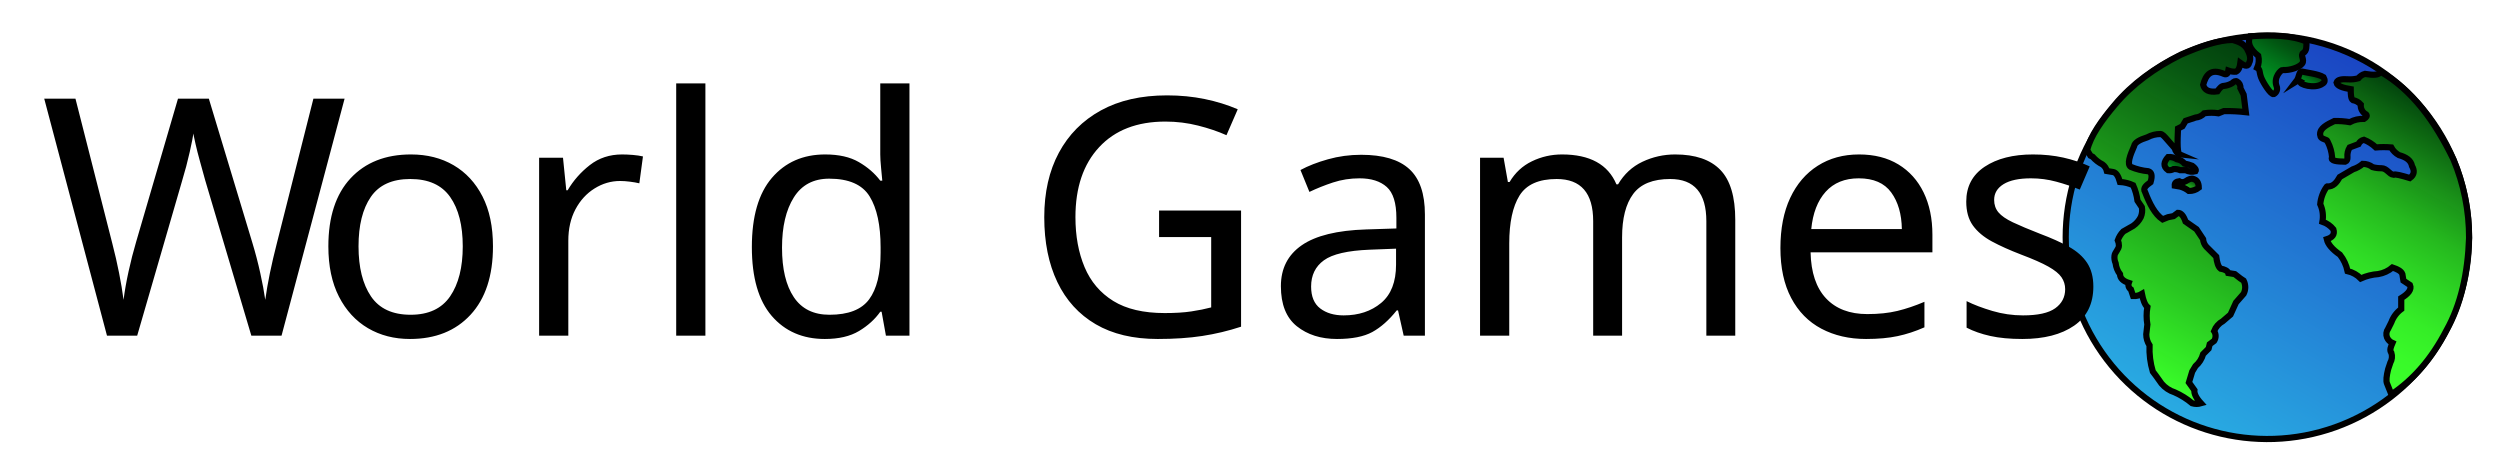
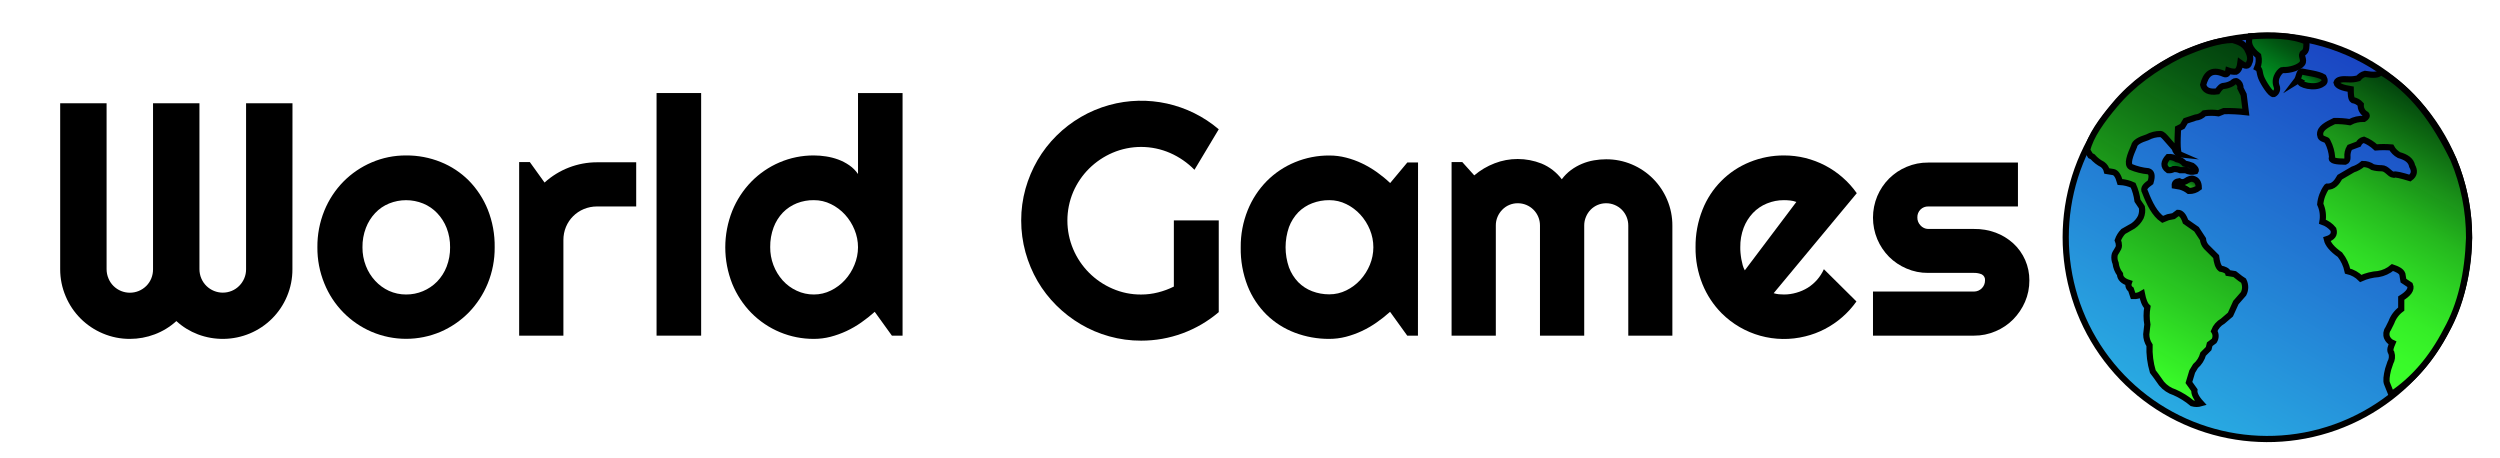
- <svg xmlns="http://www.w3.org/2000/svg" xmlns:xlink="http://www.w3.org/1999/xlink" id="Layer_1" data-name="Layer 1" width="808" height="148" viewBox="0 0 808 148">
+ <svg xmlns="http://www.w3.org/2000/svg" xmlns:xlink="http://www.w3.org/1999/xlink" id="Layer_1" data-name="Layer 1" viewBox="0 0 808 148">
  <defs>
-     <linearGradient id="linear-gradient" x1="700.12" y1="133.26" x2="765.38" y2="20.23" gradientUnits="userSpaceOnUse">
+     <style>.cls-1,.cls-2,.cls-3,.cls-4,.cls-5,.cls-6,.cls-7{stroke:#000;stroke-miterlimit:10;stroke-width:2px;}.cls-1{fill:url(#linear-gradient);}.cls-2{fill:url(#linear-gradient-2);}.cls-3{fill:url(#linear-gradient-3);}.cls-4{fill:url(#linear-gradient-4);}.cls-5{fill:url(#linear-gradient-5);}.cls-6{fill:url(#linear-gradient-6);}.cls-7{fill:url(#linear-gradient-7);}.cls-8{isolation:isolate;}</style>
+     <linearGradient id="linear-gradient" x1="700.16" y1="16.72" x2="765.42" y2="129.75" gradientTransform="matrix(1, 0, 0, -1, 0, 150)" gradientUnits="userSpaceOnUse">
      <stop offset="0" stop-color="#29abe2" />
      <stop offset="1" stop-color="#1a45c3" />
    </linearGradient>
-     <linearGradient id="linear-gradient-2" x1="729.22" y1="27.31" x2="739.29" y2="9.87" gradientUnits="userSpaceOnUse">
+     <linearGradient id="linear-gradient-2" x1="729.21" y1="122.7" x2="739.27" y2="140.12" gradientTransform="matrix(1, 0, 0, -1, 0, 150)" gradientUnits="userSpaceOnUse">
      <stop offset="0" stop-color="#00aa27" />
      <stop offset="0.19" stop-color="#009420" stop-opacity="0.99" />
      <stop offset="0.74" stop-color="#00570d" stop-opacity="0.97" />
      <stop offset="1" stop-color="#003f05" stop-opacity="0.96" />
    </linearGradient>
-     <linearGradient id="linear-gradient-3" x1="745.4" y1="28.25" x2="748.23" y2="23.36" xlink:href="#linear-gradient-2" />
-     <linearGradient id="linear-gradient-4" x1="678.82" y1="113.17" x2="733.15" y2="19.06" gradientUnits="userSpaceOnUse">
+     <linearGradient id="linear-gradient-3" x1="745.4" y1="121.75" x2="748.23" y2="126.64" xlink:href="#linear-gradient-2" />
+     <linearGradient id="linear-gradient-4" x1="678.8" y1="36.82" x2="733.14" y2="130.95" gradientTransform="matrix(1, 0, 0, -1, 0, 150)" gradientUnits="userSpaceOnUse">
      <stop offset="0" stop-color="#3aff2a" />
      <stop offset="0.04" stop-color="#37f528" />
      <stop offset="0.52" stop-color="#1a9415" stop-opacity="0.98" />
      <stop offset="0.84" stop-color="#07570a" stop-opacity="0.96" />
      <stop offset="1" stop-color="#003f05" stop-opacity="0.96" />
    </linearGradient>
-     <linearGradient id="linear-gradient-5" x1="703.15" y1="56.39" x2="705.71" y2="51.96" xlink:href="#linear-gradient-2" />
-     <linearGradient id="linear-gradient-6" x1="705.83" y1="61.66" x2="708.29" y2="57.39" xlink:href="#linear-gradient-4" />
-     <linearGradient id="linear-gradient-7" x1="746.64" y1="112.34" x2="790.93" y2="35.63" gradientUnits="userSpaceOnUse">
+     <linearGradient id="linear-gradient-5" x1="703.15" y1="93.61" x2="705.71" y2="98.04" xlink:href="#linear-gradient-2" />
+     <linearGradient id="linear-gradient-6" x1="705.84" y1="88.33" x2="708.3" y2="92.6" xlink:href="#linear-gradient-4" />
+     <linearGradient id="linear-gradient-7" x1="746.64" y1="37.68" x2="790.92" y2="114.38" gradientTransform="matrix(1, 0, 0, -1, 0, 150)" gradientUnits="userSpaceOnUse">
      <stop offset="0" stop-color="#3aff2a" />
      <stop offset="0.13" stop-color="#39fa29" />
      <stop offset="0.27" stop-color="#35ed27" />
      <stop offset="0.42" stop-color="#2ed722" stop-opacity="0.99" />
      <stop offset="0.58" stop-color="#25b81c" stop-opacity="0.99" />
      <stop offset="0.74" stop-color="#199015" stop-opacity="0.98" />
      <stop offset="0.9" stop-color="#0a610b" stop-opacity="0.97" />
      <stop offset="1" stop-color="#003f05" stop-opacity="0.96" />
    </linearGradient>
  </defs>
-   <path d="M798,76.75a65.18,65.18,0,1,1-52.63-64A65.24,65.24,0,0,1,798,76.75Z" stroke="#000" stroke-miterlimit="10" stroke-width="2" fill="url(#linear-gradient)" />
-   <path d="M734.87,30.42a2,2,0,0,0,.89-2.65c-1-2.86,1.57-5.26,1.94-5.13,2.51.15,5.48-.89,6.37-2.12s-.77-2.74.37-3.41,1-2.18,1-3.67c-4.86-2.13-11.34-2.17-18.2-1.71-.87,1.94-.3,4,2.64,6.31a6.24,6.24,0,0,1-.35,3.89c1,.53.6,1.28,1.27,3.11C731.42,26.64,733.93,30.69,734.87,30.42Z" stroke="#000" stroke-miterlimit="10" stroke-width="2" fill="url(#linear-gradient-2)" />
-   <path d="M742.12,26.35c1.19-1.53.75-3.53,2.12-3.18s5,.7,6.72,1.77c.46.86.58,1.62-.35,2.12-2.49,1.82-7.85.19-7.07-.71A1.35,1.35,0,0,0,742.12,26.35Z" stroke="#000" stroke-miterlimit="10" stroke-width="2" fill="url(#linear-gradient-3)" />
-   <path d="M721.61,12.91c1.75.53,3.49,1.08,4.6,2.83.95,1.7,1.43,3.29.7,4.6-.27,1.16-1.19,1.2-2.82,0-.16,1.24-.46,2.34-1.42,2.83a6.21,6.21,0,0,1-2.47-.35c-.15.89-.49,1.45-1.42,1.06-4.31-1.87-5.84.35-6.72,3.53.42,1.67,1.8,2.51,4.6,2.12.72-1.09,1.43-1.82,2.12-1.76a6.73,6.73,0,0,0,2.66-.89c.57-.57,1.11-.86,1.58-.53a2.13,2.13,0,0,1,1.07,2.12l1.06,2.13.7,5.65a55,55,0,0,0-7.07-.35l-1.77.71a15.05,15.05,0,0,0-4.59,0A4.43,4.43,0,0,1,709.59,38l-3.19,1.06-1.06,1.77-1.41.71c-.2,4.37-.31,8.41.7,8.49a3,3,0,0,1-1.76-2.13c-.72-.81-1.56-1.77-2.48-2.83s-1.48-1.69-2.12-1.76A9,9,0,0,0,694,44.39c-2.49.78-4.1,1.7-4.25,2.83-1.33,3-2.41,5.88-1.06,6.72a19.17,19.17,0,0,0,5.66,1.41c1,.32,1.38,1.31.71,3.54-1.37,1-2.59,1.92-1.77,3.18,1.46,3.79,3.15,7.12,5.66,8.84l1.76-.71,1.77-.35,1.42-1.06c.92,0,1.77.79,2.47,2.83l3.54,2.47,2.12,3.19a4.21,4.21,0,0,0,1.06,2.47l3.19,3.18c.23,1.82.63,3.26,1.41,3.89,1.22.21,2.27.67,2.48,1.42l2.12.35L724.09,90l1.06.71a4.69,4.69,0,0,1,0,4.24l-2.48,2.83-1.77,3.89-2.47,2.12A6.35,6.35,0,0,0,715.6,107a2.91,2.91,0,0,1,0,3.19l-1.42,1.06-.35,1.41-1.77,1.77a7.9,7.9,0,0,1-2.47,3.89l-1.07,1.77-1.06,3.53,1.77,2.48h0c-.12,1,.44,2.4,2.12,4.24a5,5,0,0,1-2.83,0,23.81,23.81,0,0,0-5.65-3.53,9.21,9.21,0,0,1-4.25-2.83l-1.77-2.48-1.06-1.41a25.79,25.79,0,0,1-1.06-8.49,6.56,6.56,0,0,1-1.06-3.54l.36-3.18a17,17,0,0,1,0-5.66c-.87-.78-1.39-2.35-1.77-4.24a5,5,0,0,1-2.83.71l-.71-2.13a1.81,1.81,0,0,1-.71-2.12c-1.78-.57-2.79-1.49-2.83-2.83a7.12,7.12,0,0,1-1.41-3.53,4.6,4.6,0,0,1-.35-2.48c.1-1,1.41-2.12,1.41-3.18a4.35,4.35,0,0,0-.35-1.77,7.89,7.89,0,0,1,1.76-2.83L689.43,73a7.64,7.64,0,0,0,2.47-2.83,5.57,5.57,0,0,0,.36-3.18l-1.42-2.12a18.31,18.31,0,0,0-1.41-5,11.71,11.71,0,0,0-4.25-1.06c-.58-2.07-1.3-3-2.12-3.19l-2.12-.35a3.65,3.65,0,0,0-1.41-2.12,10.45,10.45,0,0,1-3.19-2.48l-.7-.35-1.07-1.77c1.06-4.6,4.64-9.59,8.94-14.69,5.62-6.73,12.94-12,21.39-16.21C711.15,14.93,717,12.92,721.61,12.91Z" stroke="#000" stroke-miterlimit="10" stroke-width="2" fill="url(#linear-gradient-4)" />
-   <path d="M700.74,50.75c-1.39,1.56-1.74,3,0,4.25a2.93,2.93,0,0,0,1.77-.36,4.41,4.41,0,0,1,2.12.36h1.77a4.44,4.44,0,0,0,3.19.35c.33-.49-.21-1.11-1.07-1.77a14.46,14.46,0,0,0-2.47-.71,4,4,0,0,0-2.48-1.41A4.53,4.53,0,0,0,700.74,50.75Z" stroke="#000" stroke-miterlimit="10" stroke-width="2" fill="url(#linear-gradient-5)" />
-   <path d="M708.88,57.83c1.12.31,1.75,1.2,1.77,2.83a5,5,0,0,1-3.19,1.06,8.1,8.1,0,0,0-2.83-1.42L702.87,60c-.06-.92.52-1.3,1.41-1.42a2,2,0,0,0,2.12,0C707.45,57.86,708.29,57.59,708.88,57.83Z" stroke="#000" stroke-miterlimit="10" stroke-width="2" fill="url(#linear-gradient-6)" />
-   <path d="M769.35,23.17c-.36,1.2-2.4,1.14-5,.71a4,4,0,0,0-2.12,1.41,9.44,9.44,0,0,1-3.18.35c-2-.13-3.56,0-3.89,1.07.22,1.1,2.07,1.71,4.59,2.12,0,1.71.08,3.11.71,3.53A4.39,4.39,0,0,1,763,33.78,3.29,3.29,0,0,0,764.76,37c.37.44.1.91-.71,1.42a8.92,8.92,0,0,0-4.6,1.06,25.67,25.67,0,0,0-5-.36c-2.32,1.12-4.61,2.25-4.6,4.25.16.44-.17,1.11,1.33,1.62s.69.54,1.15.85a13.54,13.54,0,0,1,1.41,5c-.63,1.17,1.52,1.37,4.16,1.41H758c.55-.21.72-.74.7-1.42a5.17,5.17,0,0,1,.71-3.18l2.83-1.06a2.58,2.58,0,0,1,1.77-1.42,12.44,12.44,0,0,1,3.89,2.48,29.22,29.22,0,0,1,4.95,0,6.2,6.2,0,0,0,2.48,2.48c2.19.61,3.87,1.6,4.24,3.53.85,1.49.78,2.82-.71,3.89-2.63-.81-4.84-1.4-5.3-1.06-1.32-.14-2.12-2.12-3.89-2.12a9.88,9.88,0,0,1-2.83-.35,5.28,5.28,0,0,0-3.19-1.07,9.22,9.22,0,0,1-3.18,1.77l-4.24,2.48c-1,1.78-2.13,3.17-4.11,3.08l-.14.1A11.39,11.39,0,0,0,749.9,66a9.52,9.52,0,0,1,.71,5.66,7.72,7.72,0,0,1,3.54,2.47c.51,1.67-.36,2.65-2.13,3.19q.56,2.44,4.25,5a12.83,12.83,0,0,1,2.47,5.3A8.79,8.79,0,0,1,763,90a16.53,16.53,0,0,1,5.66-1.42,9.59,9.59,0,0,0,4.59-2.12c1.5.51,2.81,1.1,3.19,2.12l.35,2.13,2.12,1.41c.62,1.44-.59,2.85-2.83,4.24v3.54a9.21,9.21,0,0,0-3.18,4.24l-1.06,2.13a2.9,2.9,0,0,0-.35,2.82,3.42,3.42,0,0,0,1.76,1.77c-.48,1.15-1.06,2.33-.35,3.19a4,4,0,0,1-.35,3.18l-.71,2.12c-.52,2.12-.72,3.77-.35,4.6l1.41,3.53c7-4.65,13-11.43,17.81-20.74,4.59-8.18,6.89-18.24,7.3-29.83a65.18,65.18,0,0,0-5.08-25.45C786.94,39.15,779.58,29,769.35,23.17Z" stroke="#000" stroke-miterlimit="10" stroke-width="2" fill="url(#linear-gradient-7)" />
-   <text transform="translate(-17 108.48)" font-size="107.27" font-family="Righteous-Regular, Righteous">
-     <tspan x="30.01" y="0" letter-spacing="-0.01em">W</tspan>
-     <tspan x="117.22" y="0" letter-spacing="0em">orld Games</tspan>
-   </text>
+   <path class="cls-1" d="M798,76.75a65.18,65.18,0,1,1-52.63-64A65.18,65.18,0,0,1,798,76.75Z" />
+   <path class="cls-2" d="M734.87,30.42a2,2,0,0,0,.89-2.65c-1-2.86,1.57-5.26,1.94-5.13,2.51.15,5.48-.89,6.37-2.12s-.77-2.74.37-3.41,1-2.18,1-3.67c-4.86-2.13-11.34-2.17-18.2-1.71-.87,1.94-.3,4,2.64,6.31a6.26,6.26,0,0,1-.35,3.89c1,.53.6,1.28,1.27,3.11C731.42,26.64,733.93,30.69,734.87,30.42Z" />
+   <path class="cls-3" d="M742.12,26.35c1.19-1.53.75-3.53,2.12-3.18s5,.7,6.72,1.77c.46.86.58,1.62-.35,2.12-2.49,1.82-7.85.19-7.07-.71A1.35,1.35,0,0,0,742.12,26.35Z" />
+   <path class="cls-4" d="M721.61,12.91c1.75.53,3.49,1.08,4.6,2.83.95,1.7,1.43,3.29.7,4.6-.27,1.16-1.19,1.2-2.82,0-.16,1.24-.46,2.34-1.42,2.83a6.28,6.28,0,0,1-2.47-.35c-.15.89-.49,1.45-1.42,1.06-4.31-1.87-5.84.35-6.72,3.53.42,1.67,1.8,2.51,4.6,2.12.72-1.09,1.43-1.82,2.12-1.76a6.76,6.76,0,0,0,2.66-.89c.57-.57,1.11-.86,1.58-.53a2.13,2.13,0,0,1,1.07,2.12l1.06,2.13.7,5.65a53.92,53.92,0,0,0-7.07-.35l-1.77.71a15.35,15.35,0,0,0-4.59,0A4.45,4.45,0,0,1,709.59,38l-3.19,1.06-1.06,1.77-1.41.71c-.2,4.37-.31,8.41.7,8.49a3,3,0,0,1-1.76-2.13c-.72-.81-1.56-1.77-2.48-2.83s-1.48-1.69-2.12-1.76A9,9,0,0,0,694,44.39c-2.49.78-4.1,1.7-4.25,2.83-1.33,3-2.41,5.88-1.06,6.72a19,19,0,0,0,5.66,1.41c1,.32,1.38,1.31.71,3.54-1.37,1-2.59,1.92-1.77,3.18,1.46,3.79,3.15,7.12,5.66,8.84l1.76-.71,1.77-.35,1.42-1.06c.92,0,1.77.79,2.47,2.83l3.54,2.47L712,77.28a4.21,4.21,0,0,0,1.06,2.47l3.19,3.18c.23,1.82.63,3.26,1.41,3.89,1.22.21,2.27.67,2.48,1.42l2.12.35,1.8,1.41,1.06.71a4.66,4.66,0,0,1,0,4.24l-2.48,2.83-1.77,3.89-2.47,2.12A6.3,6.3,0,0,0,715.6,107a2.93,2.93,0,0,1,0,3.19l-1.42,1.06-.35,1.41-1.77,1.77a7.93,7.93,0,0,1-2.47,3.89l-1.07,1.77-1.06,3.53,1.77,2.48h0c-.12,1,.44,2.4,2.12,4.24a5,5,0,0,1-2.83,0,23.81,23.81,0,0,0-5.65-3.53,9.11,9.11,0,0,1-4.25-2.83l-1.77-2.48-1.06-1.41a25.93,25.93,0,0,1-1.06-8.49,6.53,6.53,0,0,1-1.06-3.54l.36-3.18a16.81,16.81,0,0,1,0-5.66c-.87-.78-1.39-2.35-1.77-4.24a5,5,0,0,1-2.83.71l-.71-2.13a1.81,1.81,0,0,1-.71-2.12c-1.78-.57-2.79-1.49-2.83-2.83a7.14,7.14,0,0,1-1.41-3.53,4.59,4.59,0,0,1-.35-2.48c.1-1,1.41-2.12,1.41-3.18a4.3,4.3,0,0,0-.35-1.77,7.94,7.94,0,0,1,1.76-2.83L689.43,73a7.57,7.57,0,0,0,2.47-2.83,5.59,5.59,0,0,0,.36-3.18l-1.42-2.12a18.09,18.09,0,0,0-1.41-5,11.62,11.62,0,0,0-4.25-1.06c-.58-2.07-1.3-3-2.12-3.19l-2.12-.35a3.64,3.64,0,0,0-1.41-2.12,10.41,10.41,0,0,1-3.19-2.48l-.7-.35-1.07-1.77c1.06-4.6,4.64-9.59,8.94-14.69,5.62-6.73,12.94-12,21.39-16.21C711.15,14.93,717,12.92,721.61,12.91Z" />
+   <path class="cls-5" d="M700.74,50.75c-1.39,1.56-1.74,3,0,4.25a3,3,0,0,0,1.77-.36,4.41,4.41,0,0,1,2.12.36h1.77a4.42,4.42,0,0,0,3.19.35c.33-.49-.21-1.11-1.07-1.77a14.21,14.21,0,0,0-2.47-.71,4,4,0,0,0-2.48-1.41A4.55,4.55,0,0,0,700.74,50.75Z" />
+   <path class="cls-6" d="M708.88,57.83c1.12.31,1.75,1.2,1.77,2.83a5,5,0,0,1-3.19,1.06,8.11,8.11,0,0,0-2.83-1.42l-1.76-.3c-.06-.92.52-1.3,1.41-1.42a2,2,0,0,0,2.12,0C707.45,57.86,708.29,57.59,708.88,57.83Z" />
+   <path class="cls-7" d="M769.35,23.17c-.36,1.2-2.4,1.14-5,.71a4,4,0,0,0-2.12,1.41,9.24,9.24,0,0,1-3.18.35c-2-.13-3.56,0-3.89,1.07.22,1.1,2.07,1.71,4.59,2.12,0,1.71.08,3.11.71,3.53A4.39,4.39,0,0,1,763,33.78,3.29,3.29,0,0,0,764.76,37c.37.44.1.91-.71,1.42a8.88,8.88,0,0,0-4.6,1.06,26.19,26.19,0,0,0-5-.36c-2.32,1.12-4.61,2.25-4.6,4.25.16.44-.17,1.11,1.33,1.62s.69.54,1.15.85a13.46,13.46,0,0,1,1.41,5c-.63,1.17,1.52,1.37,4.16,1.41h.1c.55-.21.72-.74.7-1.42a5.21,5.21,0,0,1,.71-3.18l2.83-1.06A2.57,2.57,0,0,1,764,45.17a12.52,12.52,0,0,1,3.89,2.48,29.22,29.22,0,0,1,5,0,6.17,6.17,0,0,0,2.48,2.48c2.19.61,3.87,1.6,4.24,3.53.85,1.49.78,2.82-.71,3.89-2.63-.81-4.84-1.4-5.3-1.06-1.32-.14-2.12-2.12-3.89-2.12a10,10,0,0,1-2.83-.35A5.32,5.32,0,0,0,763.65,53a9.06,9.06,0,0,1-3.18,1.77l-4.24,2.48c-1,1.78-2.13,3.17-4.11,3.08l-.14.1A11.39,11.39,0,0,0,749.9,66a9.5,9.5,0,0,1,.71,5.66,7.74,7.74,0,0,1,3.54,2.47c.51,1.67-.36,2.65-2.13,3.19.37,1.63,1.79,3.29,4.25,5a12.78,12.78,0,0,1,2.47,5.3A8.82,8.82,0,0,1,763,90a16.33,16.33,0,0,1,5.66-1.42,9.6,9.6,0,0,0,4.59-2.12c1.5.51,2.81,1.1,3.19,2.12l.35,2.13,2.12,1.41c.62,1.44-.59,2.85-2.83,4.24V99.9a9.23,9.23,0,0,0-3.18,4.24l-1.06,2.13a2.91,2.91,0,0,0-.35,2.82,3.42,3.42,0,0,0,1.76,1.77c-.48,1.15-1.06,2.33-.35,3.19a4,4,0,0,1-.35,3.18l-.71,2.12c-.52,2.12-.72,3.77-.35,4.6l1.41,3.53c7-4.65,13-11.43,17.81-20.74,4.59-8.18,6.89-18.24,7.3-29.83a65.22,65.22,0,0,0-5.08-25.45C786.94,39.15,779.58,29,769.35,23.17Z" />
+   <g class="cls-8">
+     <g class="cls-8">
+       <path d="M94.51,87a22.29,22.29,0,0,1-1.75,8.77,22.35,22.35,0,0,1-12,12,22.73,22.73,0,0,1-16.81.29A21.66,21.66,0,0,1,57,103.77a21.68,21.68,0,0,1-7,4.29A22.54,22.54,0,0,1,42,109.53a22.12,22.12,0,0,1-8.77-1.76,22.37,22.37,0,0,1-12-12A22.12,22.12,0,0,1,19.45,87V33.37h15V87A7.68,7.68,0,0,0,35.06,90a7.26,7.26,0,0,0,1.6,2.41,7.53,7.53,0,0,0,10.63,0A7.41,7.41,0,0,0,48.89,90,7.67,7.67,0,0,0,49.46,87V33.37h15V87A7.67,7.67,0,0,0,65.07,90a7.55,7.55,0,0,0,9.85,4,7.34,7.34,0,0,0,2.38-1.6A7.65,7.65,0,0,0,78.93,90a7.34,7.34,0,0,0,.6-2.95V33.37h15Z" />
+     </g>
+     <g class="cls-8">
+       <path d="M159.88,79.93a30.2,30.2,0,0,1-2.25,11.71A29.6,29.6,0,0,1,151.5,101a28.91,28.91,0,0,1-9.09,6.23,28.43,28.43,0,0,1-22.31,0,28.64,28.64,0,0,1-15.27-15.61,30.2,30.2,0,0,1-2.25-11.71,30.66,30.66,0,0,1,2.25-11.83A29.07,29.07,0,0,1,111,58.69a28.63,28.63,0,0,1,9.12-6.2,27.75,27.75,0,0,1,11.13-2.25,29.24,29.24,0,0,1,11.18,2.12,27.08,27.08,0,0,1,9.09,6,28.73,28.73,0,0,1,6.13,9.38A31.71,31.71,0,0,1,159.88,79.93Zm-14.41,0a16.6,16.6,0,0,0-1.12-6.25,14.68,14.68,0,0,0-3.07-4.82,13.05,13.05,0,0,0-4.53-3.09,14.67,14.67,0,0,0-11,0,12.75,12.75,0,0,0-4.5,3.09,14.54,14.54,0,0,0-3,4.82,16.8,16.8,0,0,0-1.1,6.25,16.08,16.08,0,0,0,1.1,6,15.07,15.07,0,0,0,3,4.82A14.09,14.09,0,0,0,125.7,94a13.3,13.3,0,0,0,5.53,1.18A13.92,13.92,0,0,0,141.28,91a14.47,14.47,0,0,0,3.07-4.82A16.74,16.74,0,0,0,145.47,79.93Z" />
+       <path d="M182.09,108.48h-14.3V52.38h3.45L176,59a25.26,25.26,0,0,1,17-6.55h12.62V66.73H192.93a11,11,0,0,0-4.24.84,10.67,10.67,0,0,0-5.77,5.76,11,11,0,0,0-.83,4.25Z" />
+       <path d="M226.61,108.48H212.2V30.07h14.41Z" />
+       <path d="M291.71,108.48h-3.45l-5.55-7.7a46.58,46.58,0,0,1-4.33,3.43,31.76,31.76,0,0,1-4.79,2.78,30.31,30.31,0,0,1-5.16,1.86,21.6,21.6,0,0,1-5.37.68,28.25,28.25,0,0,1-20.24-8.41,29.11,29.11,0,0,1-6.15-9.37,31.94,31.94,0,0,1,0-23.6,29.38,29.38,0,0,1,6.15-9.43,28.46,28.46,0,0,1,9.11-6.23,27.82,27.82,0,0,1,11.13-2.25,25.39,25.39,0,0,1,3.91.31,20.36,20.36,0,0,1,3.92,1,16.09,16.09,0,0,1,3.59,1.86,10.88,10.88,0,0,1,2.83,2.83V30.07h14.4Zm-14.4-28.55a14.87,14.87,0,0,0-1.13-5.68,16.33,16.33,0,0,0-3.06-4.87,15.15,15.15,0,0,0-4.53-3.4,12.25,12.25,0,0,0-5.53-1.29,14.58,14.58,0,0,0-5.52,1,13.08,13.08,0,0,0-4.51,3,14.16,14.16,0,0,0-3,4.79,17.62,17.62,0,0,0-1.1,6.39A16,16,0,0,0,253,90.67a14,14,0,0,0,4.51,3.3,12.85,12.85,0,0,0,5.52,1.21,12.25,12.25,0,0,0,5.53-1.29,15.15,15.15,0,0,0,4.53-3.4,16.45,16.45,0,0,0,3.06-4.87A14.92,14.92,0,0,0,277.31,79.93Z" />
+       <path d="M393.9,100.88a38.54,38.54,0,0,1-25.09,9.22,37.75,37.75,0,0,1-10.29-1.39,38.29,38.29,0,0,1-9.24-3.92,39.91,39.91,0,0,1-7.86-6.08,38.2,38.2,0,0,1-6.08-7.85,40.1,40.1,0,0,1-3.9-9.3,38.47,38.47,0,0,1-1.39-10.32A37.94,37.94,0,0,1,331.44,61a40.2,40.2,0,0,1,3.9-9.24,38.26,38.26,0,0,1,6.08-7.86,39,39,0,0,1,17.1-9.95,38.72,38.72,0,0,1,35.38,7.83l-7.85,13.1a25.15,25.15,0,0,0-7.86-5.43,23.48,23.48,0,0,0-18.62-.07,24.51,24.51,0,0,0-7.57,5.1A24.22,24.22,0,0,0,346.87,62a23.75,23.75,0,0,0,0,18.57,24.15,24.15,0,0,0,12.7,12.73,22.8,22.8,0,0,0,9.24,1.89,21.87,21.87,0,0,0,5.5-.69,25.1,25.1,0,0,0,5.08-1.88V71.24H393.9Z" />
+       <path d="M458.28,108.48h-3.46l-5.55-7.7a45.29,45.29,0,0,1-4.33,3.43,31.28,31.28,0,0,1-4.79,2.78,30,30,0,0,1-5.16,1.86,21.6,21.6,0,0,1-5.37.68,31,31,0,0,1-11.12-2,26.48,26.48,0,0,1-9.12-5.79,27.07,27.07,0,0,1-6.15-9.3A32.8,32.8,0,0,1,401,79.93a31.34,31.34,0,0,1,2.26-12,28.71,28.71,0,0,1,6.15-9.4,27.73,27.73,0,0,1,9.12-6.1,28.56,28.56,0,0,1,11.12-2.17,21.49,21.49,0,0,1,5.4.68,27.69,27.69,0,0,1,5.18,1.88,33,33,0,0,1,4.8,2.83,39.26,39.26,0,0,1,4.27,3.51l5.55-6.65h3.46ZM443.87,79.93a14.86,14.86,0,0,0-1.12-5.68,16.56,16.56,0,0,0-3.07-4.87,15.15,15.15,0,0,0-4.53-3.4,12.25,12.25,0,0,0-5.53-1.29,15.15,15.15,0,0,0-5.52,1,12.61,12.61,0,0,0-4.51,2.93,13.93,13.93,0,0,0-3,4.79,19.9,19.9,0,0,0,0,13,13.93,13.93,0,0,0,3,4.79,12.61,12.61,0,0,0,4.51,2.93,15.36,15.36,0,0,0,5.52,1,12.25,12.25,0,0,0,5.53-1.29,15.15,15.15,0,0,0,4.53-3.4,16.69,16.69,0,0,0,3.07-4.87A14.91,14.91,0,0,0,443.87,79.93Z" />
+       <path d="M540.51,108.48H526.26V72.86a7.19,7.19,0,0,0-2.09-5.08,7.19,7.19,0,0,0-2.31-1.54,7,7,0,0,0-2.77-.55,7,7,0,0,0-5,2.09,7.33,7.33,0,0,0-1.51,2.31,7,7,0,0,0-.56,2.77v35.62H497.72V72.86a7.14,7.14,0,0,0-2.1-5.08,7.14,7.14,0,0,0-5.08-2.09,6.86,6.86,0,0,0-2.75.55,6.73,6.73,0,0,0-2.25,1.54A7.36,7.36,0,0,0,484,70.09a7,7,0,0,0-.55,2.77v35.62h-14.3V52.38h3.46l3.87,4.3a22.76,22.76,0,0,1,6.58-3.9,20.4,20.4,0,0,1,7.46-1.39,21,21,0,0,1,7.67,1.46,15.6,15.6,0,0,1,6.58,5.09,14.34,14.34,0,0,1,3-3,17,17,0,0,1,3.54-2,17.71,17.71,0,0,1,3.85-1.12,22.85,22.85,0,0,1,3.93-.34,21.07,21.07,0,0,1,8.35,1.67,21.37,21.37,0,0,1,11.39,11.42,21.12,21.12,0,0,1,1.68,8.38Z" />
+       <path d="M573.25,94.76a8.84,8.84,0,0,0,1.67.34c.56.05,1.12.08,1.68.08a14.23,14.23,0,0,0,4-.58A14.4,14.4,0,0,0,584.27,93a13.71,13.71,0,0,0,5.21-6L600,97.43a28.77,28.77,0,0,1-10.19,8.9,27.83,27.83,0,0,1-6.34,2.38,28.52,28.52,0,0,1-27.08-7.51,28.8,28.8,0,0,1-6.15-9.35A30.79,30.79,0,0,1,548,79.93a31.82,31.82,0,0,1,2.25-12.15,27.47,27.47,0,0,1,15.27-15.4,28.92,28.92,0,0,1,11.13-2.14,28.63,28.63,0,0,1,6.86.83,29.37,29.37,0,0,1,6.36,2.41,28.8,28.8,0,0,1,5.63,3.85,28.31,28.31,0,0,1,4.61,5.11Zm7.33-29.49a8,8,0,0,0-2-.47,18.61,18.61,0,0,0-2-.11,14.23,14.23,0,0,0-5.53,1.08,12.94,12.94,0,0,0-4.5,3.06,14.48,14.48,0,0,0-3,4.79,17.26,17.26,0,0,0-1.09,6.31c0,.53,0,1.12.07,1.78s.14,1.34.26,2,.28,1.34.45,2a7.67,7.67,0,0,0,.68,1.67Z" />
+       <path d="M638,108.48H605.35V94.23H638a3.57,3.57,0,0,0,3.56-3.56,2,2,0,0,0-1.05-2,6.18,6.18,0,0,0-2.51-.47H623.16a17.09,17.09,0,0,1-7-1.42A17.83,17.83,0,0,1,610.54,83a18.19,18.19,0,0,1-3.8-5.69,18.15,18.15,0,0,1,0-13.93,18,18,0,0,1,3.8-5.66,17.7,17.7,0,0,1,5.66-3.79,17.41,17.41,0,0,1,7-1.39h29V66.73h-29a3.4,3.4,0,0,0-2.51,1,3.44,3.44,0,0,0-1,2.52,3.58,3.58,0,0,0,1,2.59A3.38,3.38,0,0,0,623.16,74H638A19.33,19.33,0,0,1,645,75.19a17.61,17.61,0,0,1,5.66,3.44,16.07,16.07,0,0,1,5.23,12,17.12,17.12,0,0,1-1.41,6.94,18.7,18.7,0,0,1-3.82,5.66,17.56,17.56,0,0,1-5.66,3.82A17.31,17.31,0,0,1,638,108.48Z" />
+     </g>
+   </g>
</svg>
